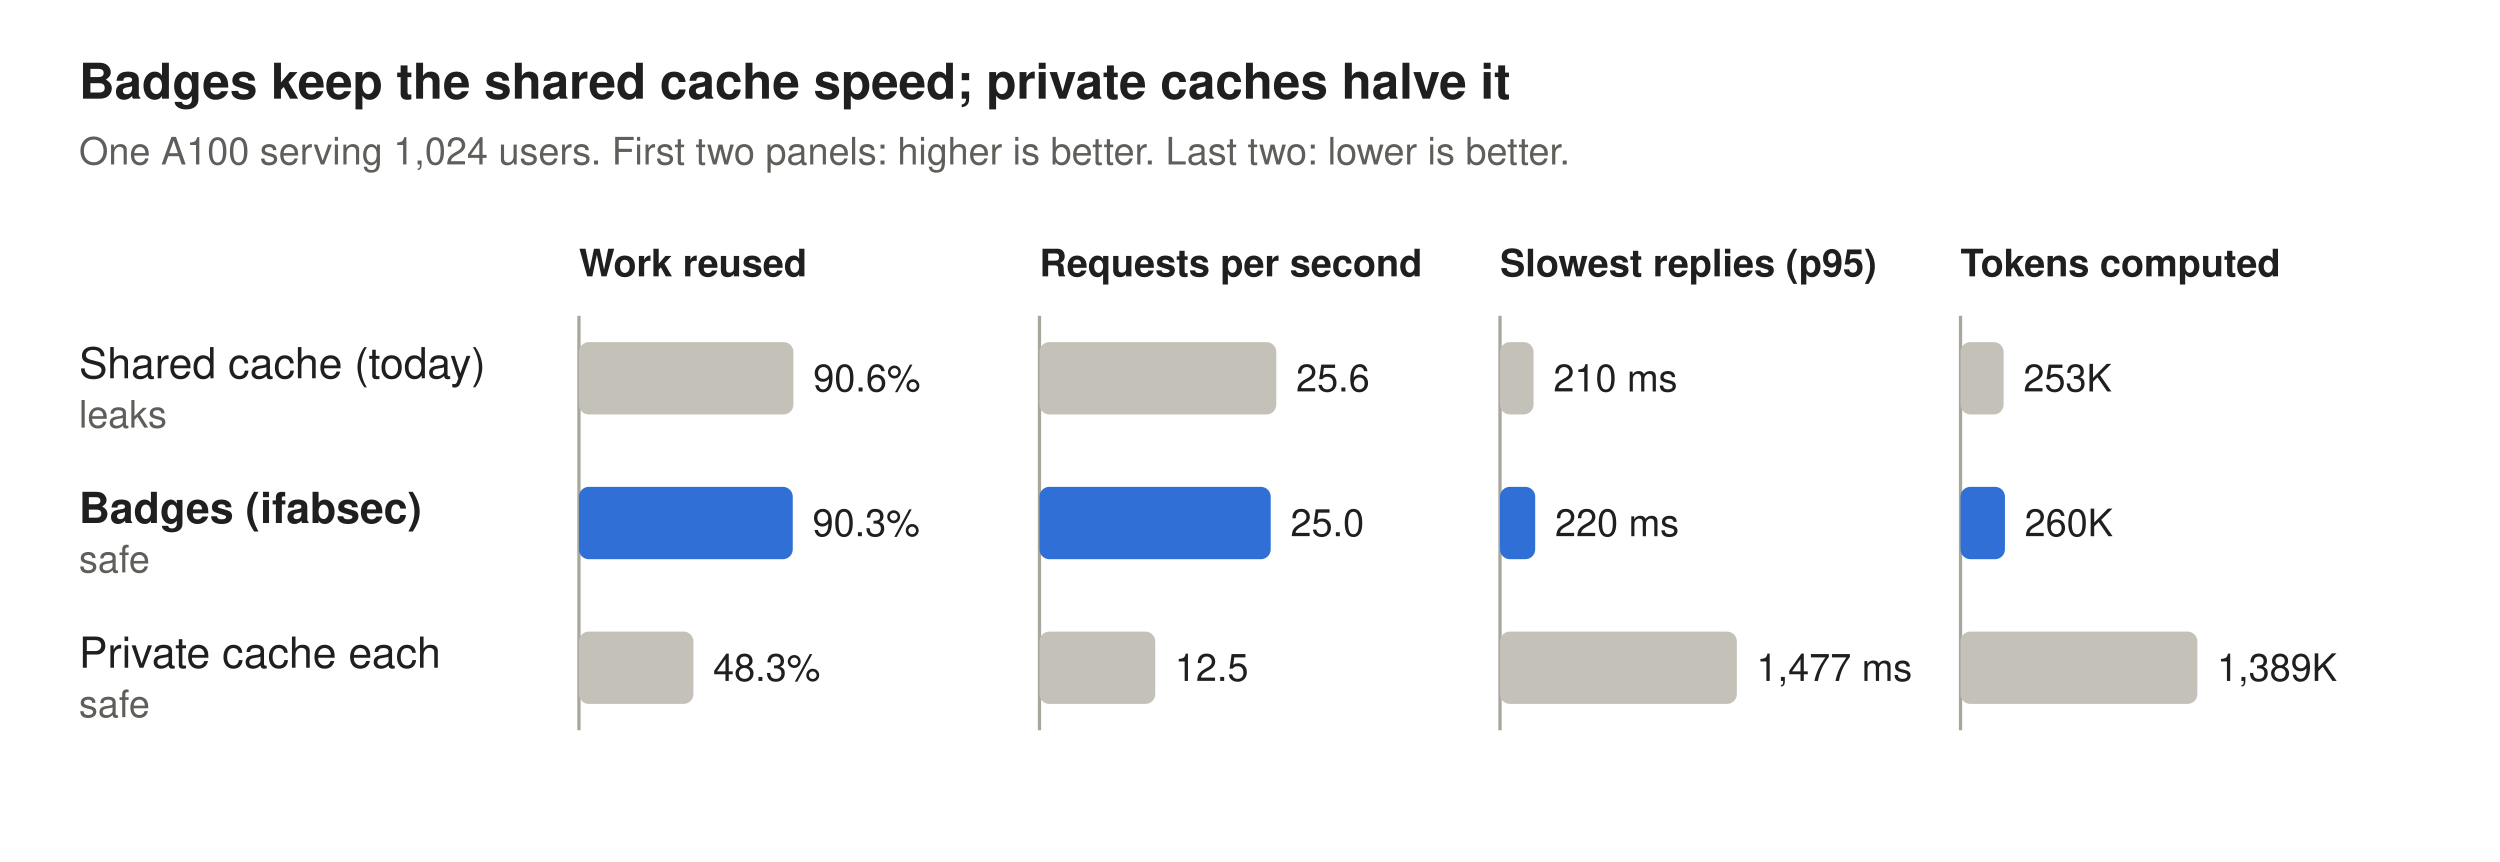
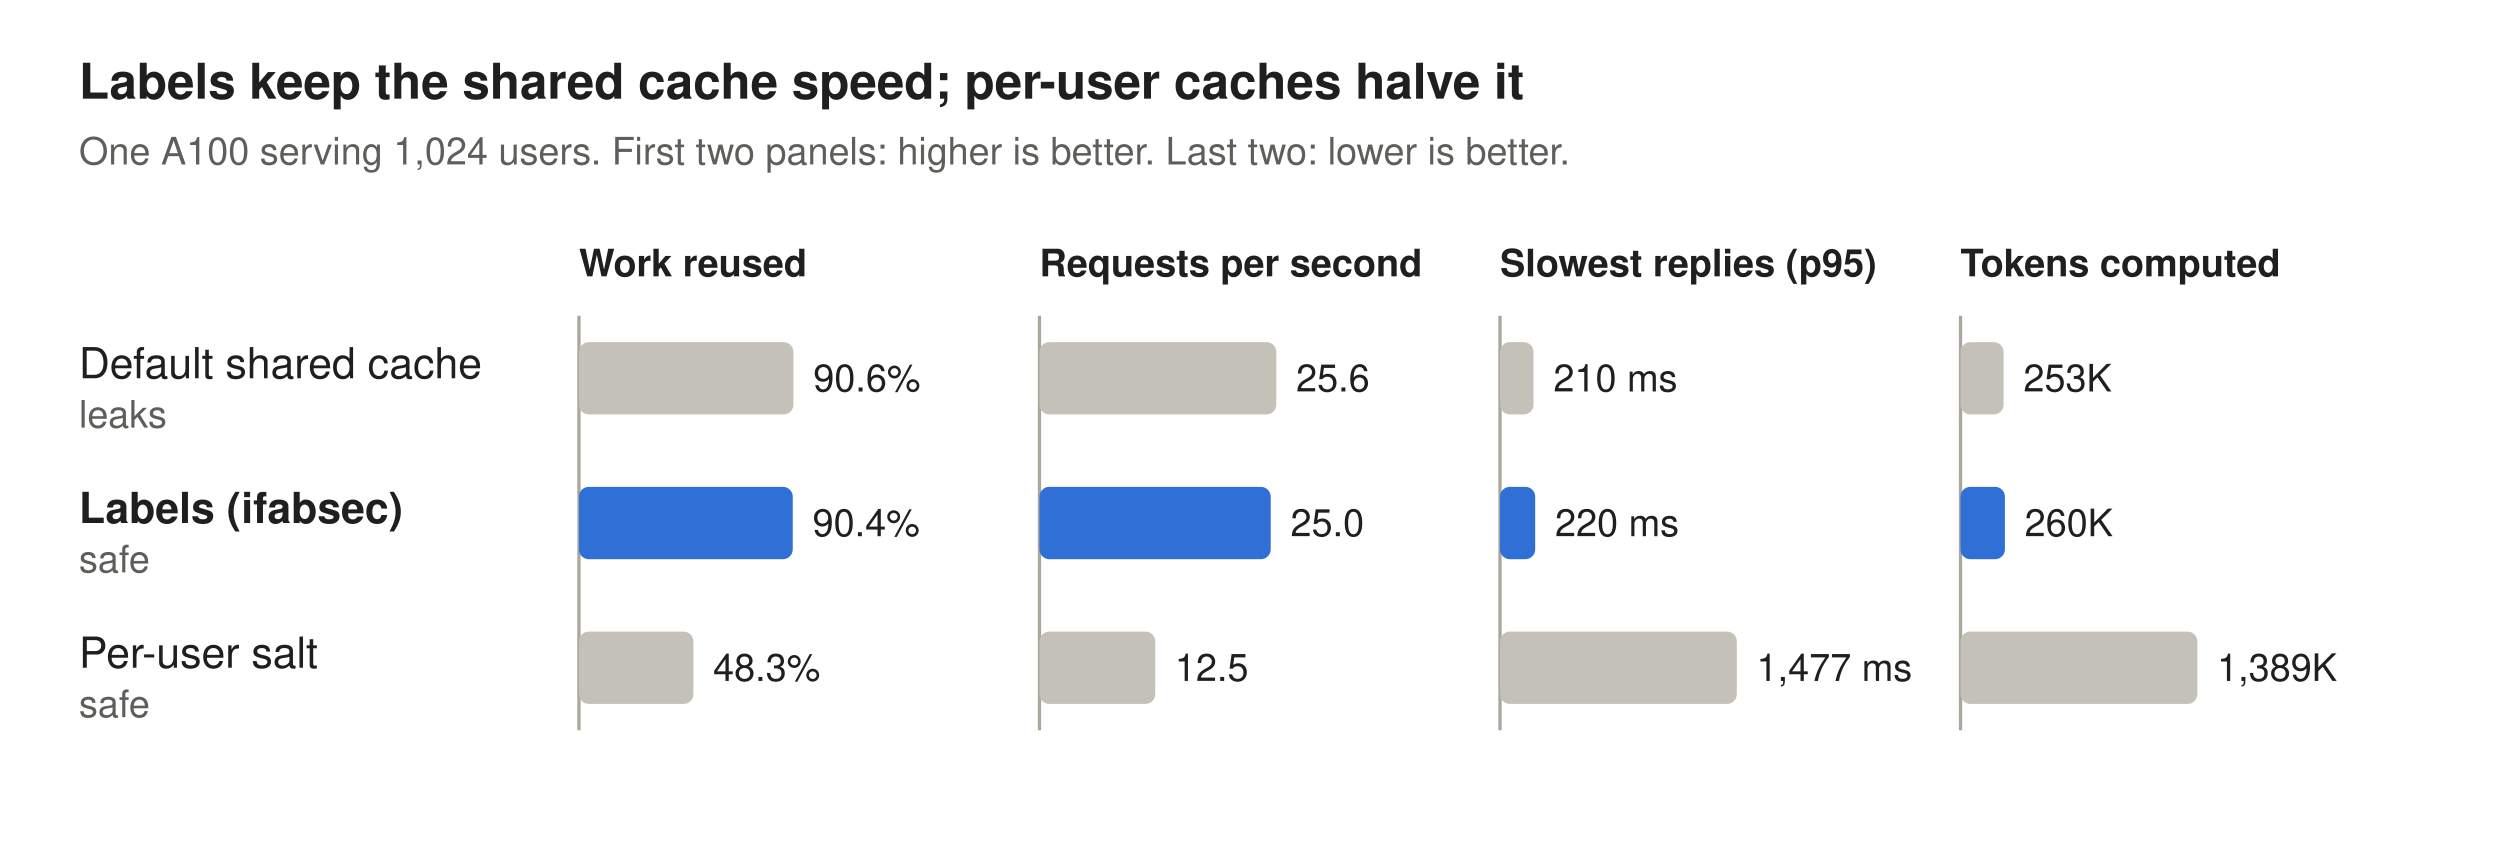
<svg xmlns="http://www.w3.org/2000/svg" viewBox="0 0 760 262" width="760" height="262" font-family="-apple-system, Segoe UI, Helvetica, Arial, sans-serif">
  <rect width="760" height="262" fill="#fff" />
-   <text x="24" y="30" font-size="15" font-weight="600" fill="#1f1f1f" text-anchor="start">Badges keep the shared cache speed; private caches halve it</text>
+   <text x="24" y="30" font-size="15" font-weight="600" fill="#1f1f1f" text-anchor="start">Labels keep the shared cache speed; per-user caches halve it</text>
  <text x="24" y="50" font-size="11.5" font-weight="400" fill="#5f5e5a" text-anchor="start">One A100 serving 1,024 users. First two panels: higher is better. Last two: lower is better.</text>
-   <text x="24" y="115" font-size="13" font-weight="400" fill="#1f1f1f" text-anchor="start">Shared cache (today)</text>
+   <text x="24" y="115" font-size="13" font-weight="400" fill="#1f1f1f" text-anchor="start">Default shared cache</text>
  <text x="24" y="130" font-size="11.5" font-weight="400" fill="#5f5e5a" text-anchor="start">leaks</text>
-   <text x="24" y="159" font-size="13" font-weight="600" fill="#1f1f1f" text-anchor="start">Badges (ifabsec)</text>
+   <text x="24" y="159" font-size="13" font-weight="600" fill="#1f1f1f" text-anchor="start">Labels (ifabsec)</text>
  <text x="24" y="174" font-size="11.5" font-weight="400" fill="#5f5e5a" text-anchor="start">safe</text>
-   <text x="24" y="203" font-size="13" font-weight="400" fill="#1f1f1f" text-anchor="start">Private cache each</text>
+   <text x="24" y="203" font-size="13" font-weight="400" fill="#1f1f1f" text-anchor="start">Per-user salt</text>
  <text x="24" y="218" font-size="11.5" font-weight="400" fill="#5f5e5a" text-anchor="start">safe</text>
  <text x="176" y="84" font-size="11.5" font-weight="600" fill="#1f1f1f" text-anchor="start">Work reused</text>
  <line x1="176" x2="176" y1="96" y2="222" stroke="#a9a69c" />
  <rect x="176" y="104" width="65.2" height="22" rx="3" fill="#c4c2b8" />
  <text x="247.232" y="119" font-size="11.5" font-weight="400" fill="#1f1f1f" text-anchor="start">90.6%</text>
  <rect x="176" y="148" width="65.0" height="22" rx="3" fill="#2f6fd6" />
-   <text x="247.016" y="163" font-size="11.5" font-weight="400" fill="#1f1f1f" text-anchor="start">90.3%</text>
+   <text x="247.016" y="163" font-size="11.5" font-weight="400" fill="#1f1f1f" text-anchor="start">90.4%</text>
  <rect x="176" y="192" width="34.8" height="22" rx="3" fill="#c4c2b8" />
  <text x="216.776" y="207" font-size="11.5" font-weight="400" fill="#1f1f1f" text-anchor="start">48.3%</text>
  <text x="316" y="84" font-size="11.5" font-weight="600" fill="#1f1f1f" text-anchor="start">Requests per second</text>
  <line x1="316" x2="316" y1="96" y2="222" stroke="#a9a69c" />
  <rect x="316" y="104" width="72.0" height="22" rx="3" fill="#c4c2b8" />
  <text x="394.0" y="119" font-size="11.5" font-weight="400" fill="#1f1f1f" text-anchor="start">25.6</text>
  <rect x="316" y="148" width="70.3" height="22" rx="3" fill="#2f6fd6" />
  <text x="392.312" y="163" font-size="11.5" font-weight="400" fill="#1f1f1f" text-anchor="start">25.0</text>
  <rect x="316" y="192" width="35.2" height="22" rx="3" fill="#c4c2b8" />
  <text x="357.156" y="207" font-size="11.5" font-weight="400" fill="#1f1f1f" text-anchor="start">12.5</text>
  <text x="456" y="84" font-size="11.5" font-weight="600" fill="#1f1f1f" text-anchor="start">Slowest replies (p95)</text>
  <line x1="456" x2="456" y1="96" y2="222" stroke="#a9a69c" />
  <rect x="456" y="104" width="10.2" height="22" rx="3" fill="#c4c2b8" />
  <text x="472.237" y="119" font-size="11.5" font-weight="400" fill="#1f1f1f" text-anchor="start">210 ms</text>
  <rect x="456" y="148" width="10.7" height="22" rx="3" fill="#2f6fd6" />
  <text x="472.724" y="163" font-size="11.5" font-weight="400" fill="#1f1f1f" text-anchor="start">220 ms</text>
  <rect x="456" y="192" width="72.0" height="22" rx="3" fill="#c4c2b8" />
  <text x="534.0" y="207" font-size="11.5" font-weight="400" fill="#1f1f1f" text-anchor="start">1,477 ms</text>
  <text x="596" y="84" font-size="11.5" font-weight="600" fill="#1f1f1f" text-anchor="start">Tokens computed</text>
  <line x1="596" x2="596" y1="96" y2="222" stroke="#a9a69c" />
  <rect x="596" y="104" width="13.1" height="22" rx="3" fill="#c4c2b8" />
  <text x="615.114" y="119" font-size="11.5" font-weight="400" fill="#1f1f1f" text-anchor="start">253K</text>
  <rect x="596" y="148" width="13.5" height="22" rx="3" fill="#2f6fd6" />
  <text x="615.477" y="163" font-size="11.5" font-weight="400" fill="#1f1f1f" text-anchor="start">260K</text>
  <rect x="596" y="192" width="72.0" height="22" rx="3" fill="#c4c2b8" />
  <text x="674.0" y="207" font-size="11.5" font-weight="400" fill="#1f1f1f" text-anchor="start">1,389K</text>
</svg>
